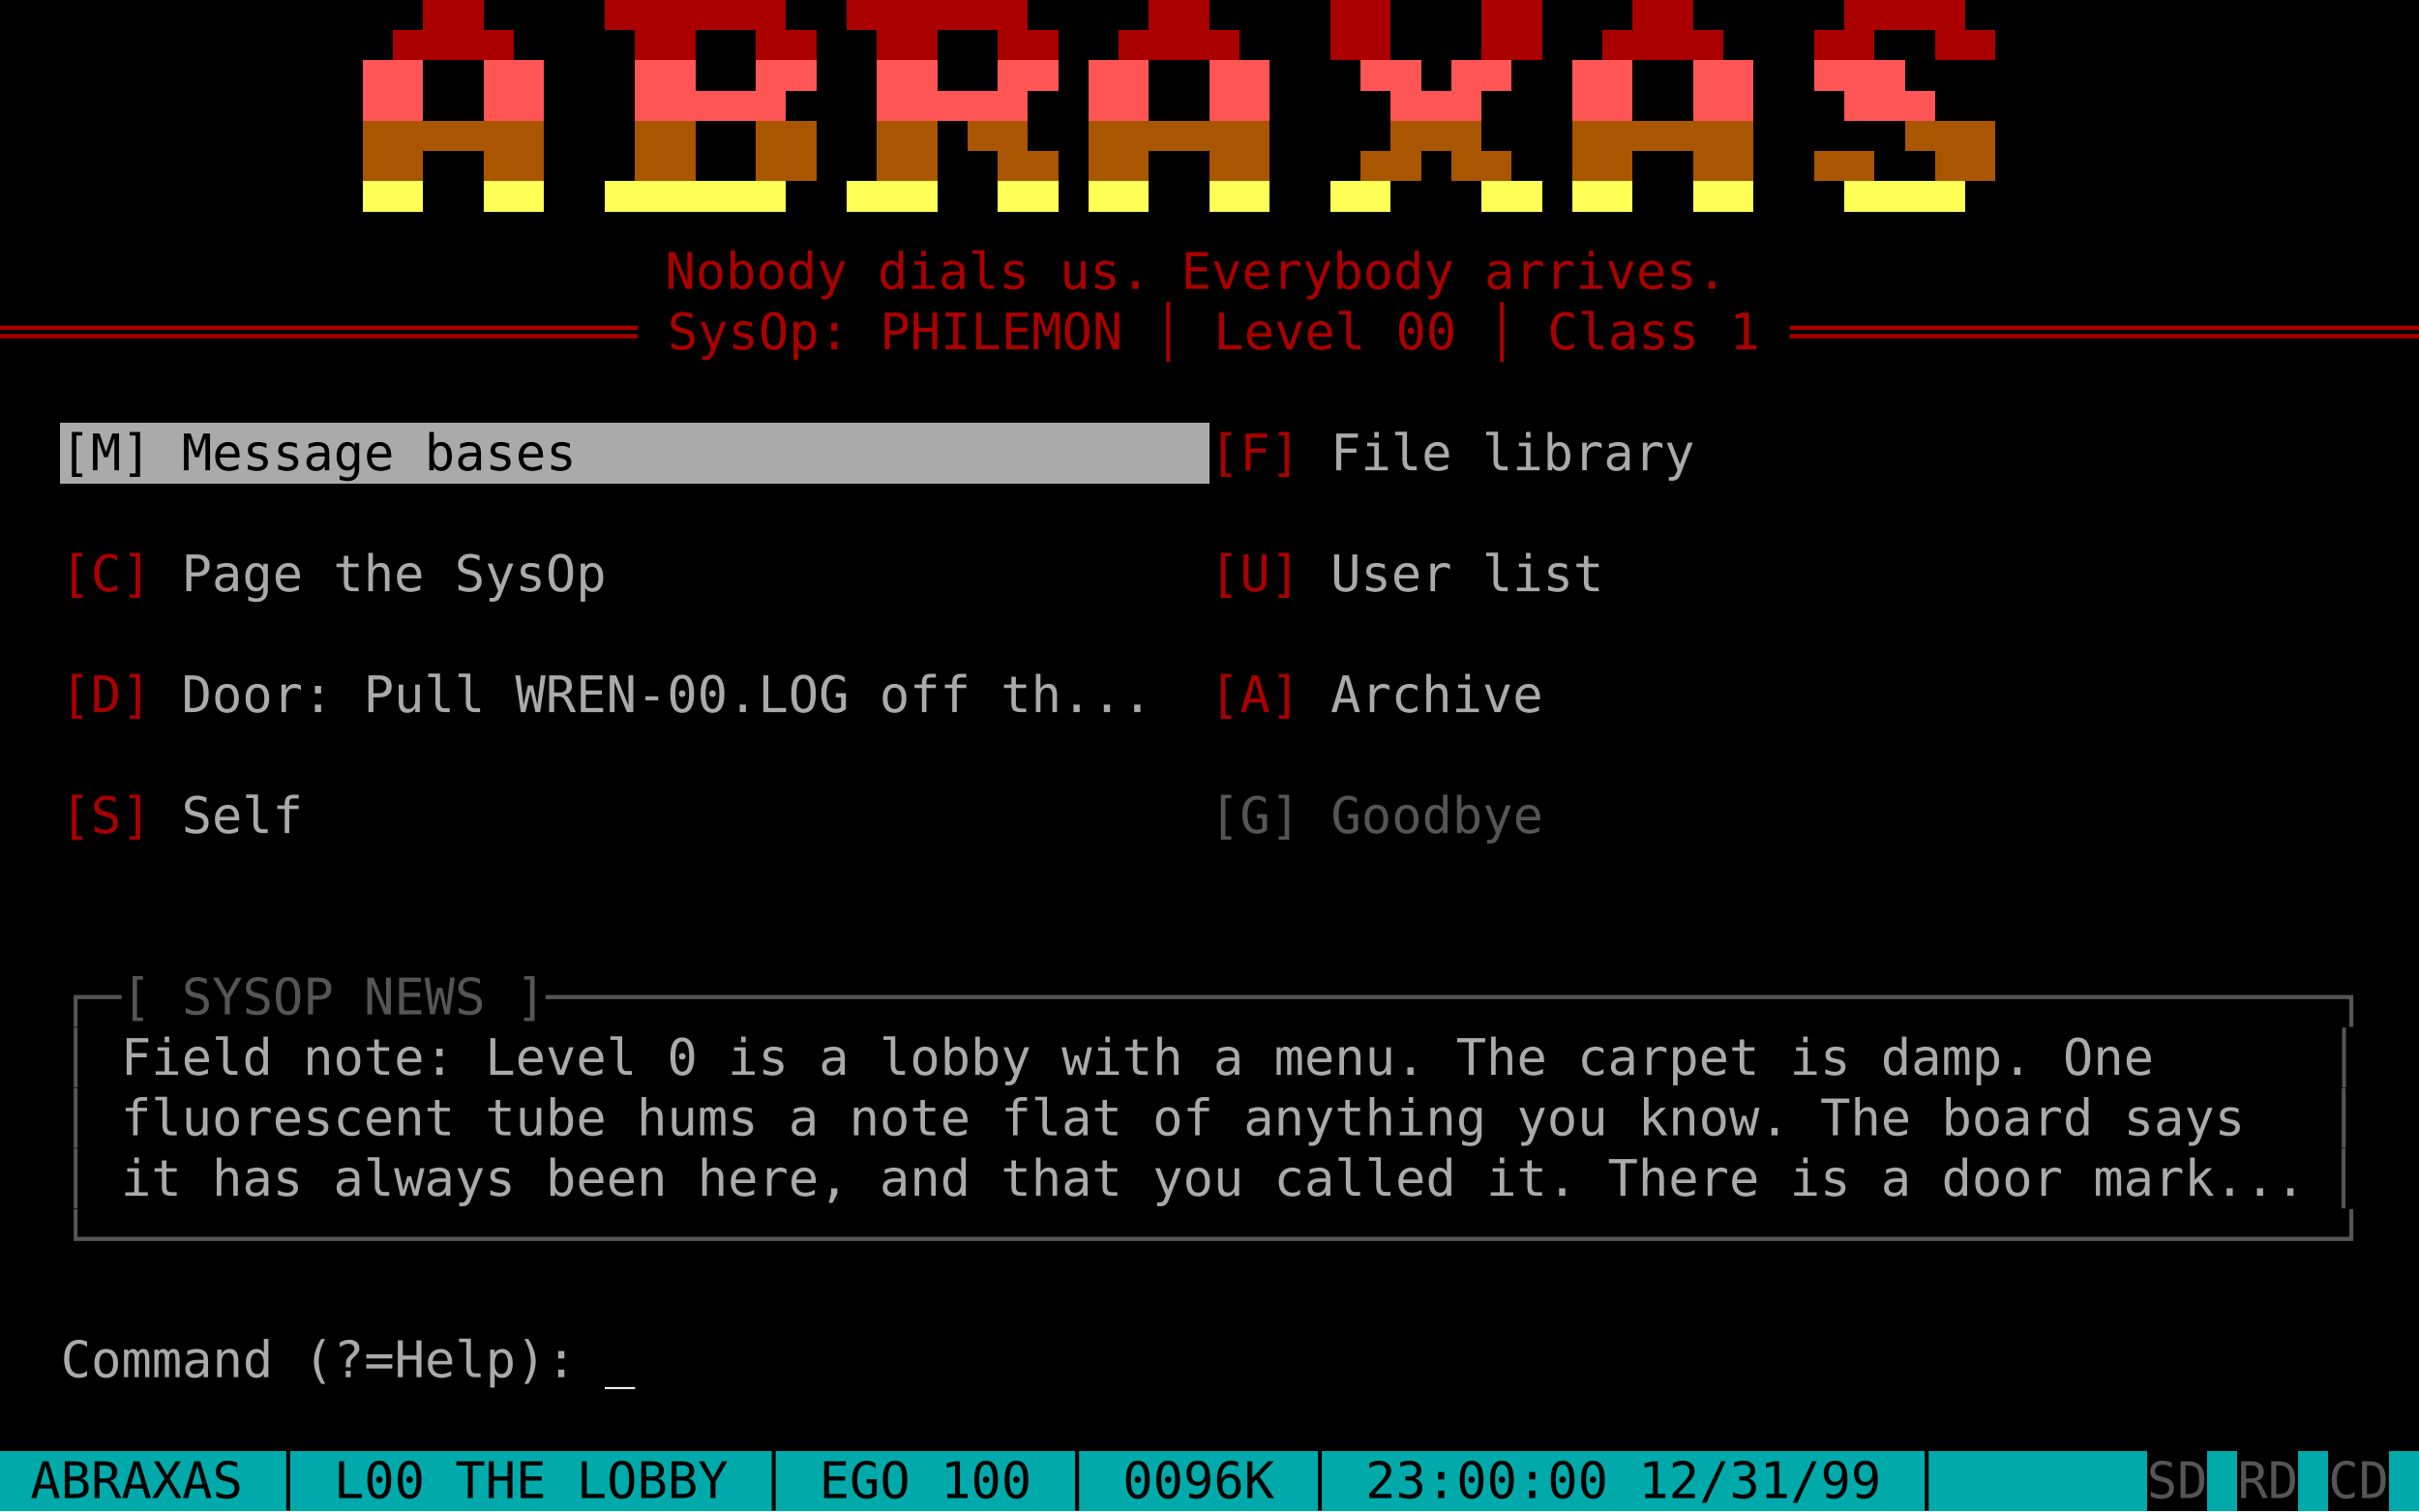
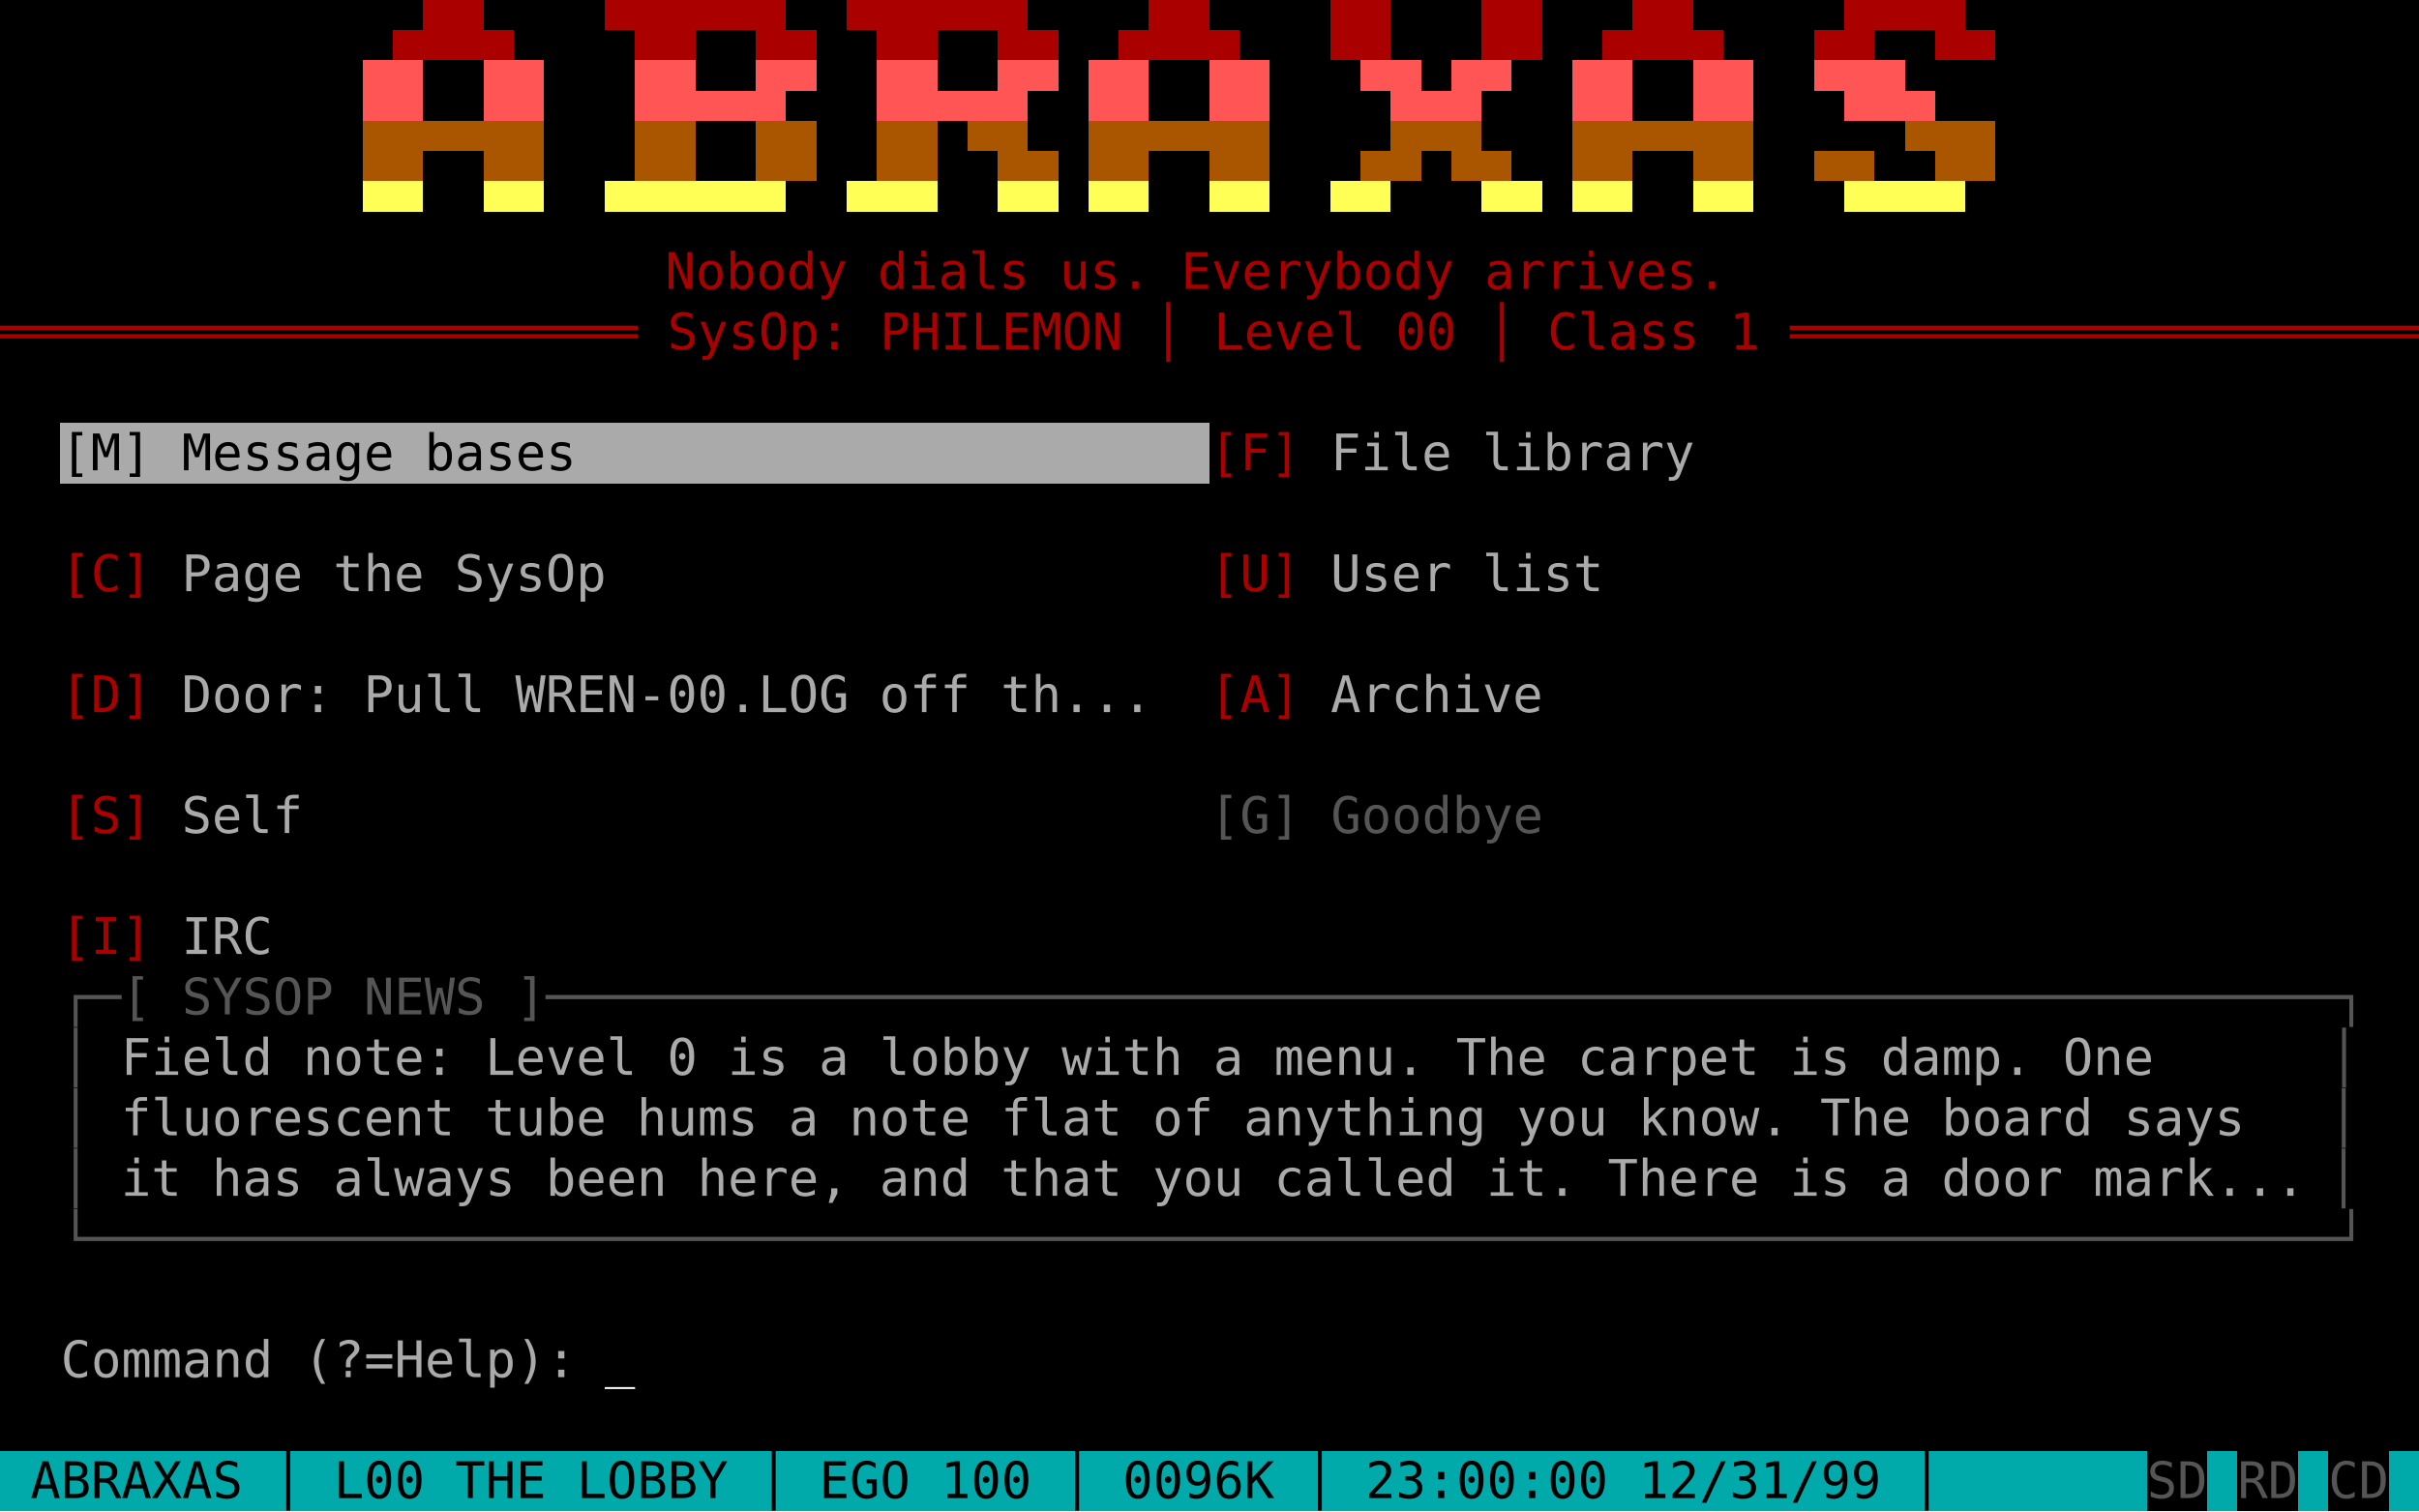
<svg xmlns="http://www.w3.org/2000/svg" width="720" height="450" viewBox="0 0 720 450" font-family="Menlo, Consolas, 'DejaVu Sans Mono', monospace" font-size="15" shape-rendering="crispEdges" style="white-space:pre">
  <rect x="0" y="0" width="720" height="450" fill="#000000" />
  <rect x="117" y="9" width="9" height="9" fill="#aa0000" />
  <rect x="126" y="0" width="18" height="18" fill="#aa0000" />
  <rect x="144" y="9" width="9" height="9" fill="#aa0000" />
  <rect x="180" y="0" width="9" height="9" fill="#aa0000" />
  <rect x="189" y="0" width="18" height="18" fill="#aa0000" />
  <rect x="207" y="0" width="18" height="9" fill="#aa0000" />
  <rect x="225" y="0" width="9" height="18" fill="#aa0000" />
  <rect x="234" y="9" width="9" height="9" fill="#aa0000" />
  <rect x="252" y="0" width="9" height="9" fill="#aa0000" />
  <rect x="261" y="0" width="18" height="18" fill="#aa0000" />
  <rect x="279" y="0" width="18" height="9" fill="#aa0000" />
  <rect x="297" y="0" width="9" height="18" fill="#aa0000" />
  <rect x="306" y="9" width="9" height="9" fill="#aa0000" />
  <rect x="333" y="9" width="9" height="9" fill="#aa0000" />
  <rect x="342" y="0" width="18" height="18" fill="#aa0000" />
  <rect x="360" y="9" width="9" height="9" fill="#aa0000" />
  <rect x="396" y="0" width="18" height="18" fill="#aa0000" />
  <rect x="441" y="0" width="18" height="18" fill="#aa0000" />
  <rect x="477" y="9" width="9" height="9" fill="#aa0000" />
  <rect x="486" y="0" width="18" height="18" fill="#aa0000" />
  <rect x="504" y="9" width="9" height="9" fill="#aa0000" />
  <rect x="540" y="9" width="9" height="9" fill="#aa0000" />
  <rect x="549" y="0" width="9" height="18" fill="#aa0000" />
  <rect x="558" y="0" width="18" height="9" fill="#aa0000" />
  <rect x="576" y="0" width="9" height="18" fill="#aa0000" />
  <rect x="585" y="9" width="9" height="9" fill="#aa0000" />
  <rect x="108" y="18" width="18" height="18" fill="#ff5555" />
  <rect x="144" y="18" width="18" height="18" fill="#ff5555" />
  <rect x="189" y="18" width="18" height="18" fill="#ff5555" />
  <rect x="207" y="27" width="18" height="9" fill="#ff5555" />
  <rect x="225" y="18" width="9" height="18" fill="#ff5555" />
  <rect x="234" y="18" width="9" height="9" fill="#ff5555" />
  <rect x="261" y="18" width="18" height="18" fill="#ff5555" />
  <rect x="279" y="27" width="18" height="9" fill="#ff5555" />
  <rect x="297" y="18" width="9" height="18" fill="#ff5555" />
  <rect x="306" y="18" width="9" height="9" fill="#ff5555" />
  <rect x="324" y="18" width="18" height="18" fill="#ff5555" />
  <rect x="360" y="18" width="18" height="18" fill="#ff5555" />
  <rect x="405" y="18" width="9" height="9" fill="#ff5555" />
  <rect x="414" y="18" width="9" height="18" fill="#ff5555" />
  <rect x="423" y="27" width="9" height="9" fill="#ff5555" />
  <rect x="432" y="18" width="9" height="18" fill="#ff5555" />
  <rect x="441" y="18" width="9" height="9" fill="#ff5555" />
  <rect x="468" y="18" width="18" height="18" fill="#ff5555" />
  <rect x="504" y="18" width="18" height="18" fill="#ff5555" />
  <rect x="540" y="18" width="9" height="9" fill="#ff5555" />
  <rect x="549" y="18" width="18" height="18" fill="#ff5555" />
  <rect x="567" y="27" width="9" height="9" fill="#ff5555" />
  <rect x="108" y="36" width="18" height="18" fill="#aa5500" />
  <rect x="126" y="36" width="18" height="9" fill="#aa5500" />
  <rect x="144" y="36" width="18" height="18" fill="#aa5500" />
  <rect x="189" y="36" width="18" height="18" fill="#aa5500" />
  <rect x="225" y="36" width="18" height="18" fill="#aa5500" />
  <rect x="261" y="36" width="18" height="18" fill="#aa5500" />
  <rect x="288" y="36" width="9" height="9" fill="#aa5500" />
  <rect x="297" y="36" width="9" height="18" fill="#aa5500" />
  <rect x="306" y="45" width="9" height="9" fill="#aa5500" />
  <rect x="324" y="36" width="18" height="18" fill="#aa5500" />
  <rect x="342" y="36" width="18" height="9" fill="#aa5500" />
  <rect x="360" y="36" width="18" height="18" fill="#aa5500" />
  <rect x="405" y="45" width="9" height="9" fill="#aa5500" />
  <rect x="414" y="36" width="9" height="18" fill="#aa5500" />
  <rect x="423" y="36" width="9" height="9" fill="#aa5500" />
  <rect x="432" y="36" width="9" height="18" fill="#aa5500" />
  <rect x="441" y="45" width="9" height="9" fill="#aa5500" />
  <rect x="468" y="36" width="18" height="18" fill="#aa5500" />
  <rect x="486" y="36" width="18" height="9" fill="#aa5500" />
  <rect x="504" y="36" width="18" height="18" fill="#aa5500" />
  <rect x="540" y="45" width="18" height="9" fill="#aa5500" />
  <rect x="567" y="36" width="9" height="9" fill="#aa5500" />
  <rect x="576" y="36" width="18" height="18" fill="#aa5500" />
  <rect x="108" y="54" width="18" height="9" fill="#ffff55" />
  <rect x="144" y="54" width="18" height="9" fill="#ffff55" />
  <rect x="180" y="54" width="54" height="9" fill="#ffff55" />
  <rect x="252" y="54" width="27" height="9" fill="#ffff55" />
  <rect x="297" y="54" width="18" height="9" fill="#ffff55" />
  <rect x="324" y="54" width="18" height="9" fill="#ffff55" />
  <rect x="360" y="54" width="18" height="9" fill="#ffff55" />
  <rect x="396" y="54" width="18" height="9" fill="#ffff55" />
  <rect x="441" y="54" width="18" height="9" fill="#ffff55" />
  <rect x="468" y="54" width="18" height="9" fill="#ffff55" />
  <rect x="504" y="54" width="18" height="9" fill="#ffff55" />
  <rect x="549" y="54" width="36" height="9" fill="#ffff55" />
  <text x="198" y="86" fill="#aa0000" textLength="315" lengthAdjust="spacingAndGlyphs" xml:space="preserve">Nobody dials us. Everybody arrives.</text>
  <text x="0" y="104" fill="#aa0000" textLength="720" lengthAdjust="spacingAndGlyphs" xml:space="preserve">═════════════════════ SysOp: PHILEMON │ Level 00 │ Class 1 ═════════════════════</text>
  <rect x="18" y="126" width="342" height="18" fill="#aaaaaa" />
  <text x="18" y="140" fill="#000000" textLength="342" lengthAdjust="spacingAndGlyphs" xml:space="preserve">[M] Message bases                     </text>
  <text x="360" y="140" fill="#aa0000" textLength="27" lengthAdjust="spacingAndGlyphs" xml:space="preserve">[F]</text>
  <text x="387" y="140" fill="#aaaaaa" textLength="333" lengthAdjust="spacingAndGlyphs" xml:space="preserve"> File library                        </text>
  <text x="18" y="176" fill="#aa0000" textLength="27" lengthAdjust="spacingAndGlyphs" xml:space="preserve">[C]</text>
  <text x="45" y="176" fill="#aaaaaa" textLength="315" lengthAdjust="spacingAndGlyphs" xml:space="preserve"> Page the SysOp                    </text>
  <text x="360" y="176" fill="#aa0000" textLength="27" lengthAdjust="spacingAndGlyphs" xml:space="preserve">[U]</text>
  <text x="387" y="176" fill="#aaaaaa" textLength="333" lengthAdjust="spacingAndGlyphs" xml:space="preserve"> User list                           </text>
  <text x="18" y="212" fill="#aa0000" textLength="27" lengthAdjust="spacingAndGlyphs" xml:space="preserve">[D]</text>
  <text x="45" y="212" fill="#aaaaaa" textLength="315" lengthAdjust="spacingAndGlyphs" xml:space="preserve"> Door: Pull WREN-00.LOG off th...  </text>
  <text x="360" y="212" fill="#aa0000" textLength="27" lengthAdjust="spacingAndGlyphs" xml:space="preserve">[A]</text>
  <text x="387" y="212" fill="#aaaaaa" textLength="333" lengthAdjust="spacingAndGlyphs" xml:space="preserve"> Archive                             </text>
  <text x="18" y="248" fill="#aa0000" textLength="27" lengthAdjust="spacingAndGlyphs" xml:space="preserve">[S]</text>
  <text x="45" y="248" fill="#aaaaaa" textLength="315" lengthAdjust="spacingAndGlyphs" xml:space="preserve"> Self                              </text>
  <text x="360" y="248" fill="#555555" textLength="342" lengthAdjust="spacingAndGlyphs" xml:space="preserve">[G] Goodbye                           </text>
+   <text x="18" y="284" fill="#aa0000" textLength="27" lengthAdjust="spacingAndGlyphs" xml:space="preserve">[I]</text>
+   <text x="45" y="284" fill="#aaaaaa" textLength="675" lengthAdjust="spacingAndGlyphs" xml:space="preserve"> IRC                                                                       </text>
  <text x="18" y="302" fill="#555555" textLength="684" lengthAdjust="spacingAndGlyphs" xml:space="preserve">┌─[ SYSOP NEWS ]───────────────────────────────────────────────────────────┐</text>
  <text x="18" y="320" fill="#555555" textLength="18" lengthAdjust="spacingAndGlyphs" xml:space="preserve">│ </text>
  <text x="36" y="320" fill="#aaaaaa" textLength="603" lengthAdjust="spacingAndGlyphs" xml:space="preserve">Field note: Level 0 is a lobby with a menu. The carpet is damp. One</text>
  <text x="639" y="320" fill="#555555" textLength="63" lengthAdjust="spacingAndGlyphs" xml:space="preserve">      │</text>
  <text x="18" y="338" fill="#555555" textLength="18" lengthAdjust="spacingAndGlyphs" xml:space="preserve">│ </text>
  <text x="36" y="338" fill="#aaaaaa" textLength="630" lengthAdjust="spacingAndGlyphs" xml:space="preserve">fluorescent tube hums a note flat of anything you know. The board says</text>
  <text x="666" y="338" fill="#555555" textLength="36" lengthAdjust="spacingAndGlyphs" xml:space="preserve">   │</text>
  <text x="18" y="356" fill="#555555" textLength="18" lengthAdjust="spacingAndGlyphs" xml:space="preserve">│ </text>
  <text x="36" y="356" fill="#aaaaaa" textLength="648" lengthAdjust="spacingAndGlyphs" xml:space="preserve">it has always been here, and that you called it. There is a door mark...</text>
  <text x="684" y="356" fill="#555555" textLength="18" lengthAdjust="spacingAndGlyphs" xml:space="preserve"> │</text>
  <text x="18" y="374" fill="#555555" textLength="684" lengthAdjust="spacingAndGlyphs" xml:space="preserve">└──────────────────────────────────────────────────────────────────────────┘</text>
  <text x="0" y="410" fill="#aaaaaa" textLength="180" lengthAdjust="spacingAndGlyphs" xml:space="preserve">  Command (?=Help): </text>
  <text x="180" y="410" fill="#ffffff" textLength="9" lengthAdjust="spacingAndGlyphs" xml:space="preserve">_</text>
  <rect x="0" y="432" width="639" height="18" fill="#00aaaa" />
  <text x="0" y="446" fill="#000000" textLength="639" lengthAdjust="spacingAndGlyphs" xml:space="preserve"> ABRAXAS │ L00 THE LOBBY │ EGO 100 │ 0096K │ 23:00:00 12/31/99 │       </text>
  <text x="639" y="446" fill="#555555" textLength="18" lengthAdjust="spacingAndGlyphs" xml:space="preserve">SD</text>
  <rect x="657" y="432" width="9" height="18" fill="#00aaaa" />
  <text x="666" y="446" fill="#555555" textLength="18" lengthAdjust="spacingAndGlyphs" xml:space="preserve">RD</text>
  <rect x="684" y="432" width="9" height="18" fill="#00aaaa" />
  <text x="693" y="446" fill="#555555" textLength="18" lengthAdjust="spacingAndGlyphs" xml:space="preserve">CD</text>
  <rect x="711" y="432" width="9" height="18" fill="#00aaaa" />
</svg>
